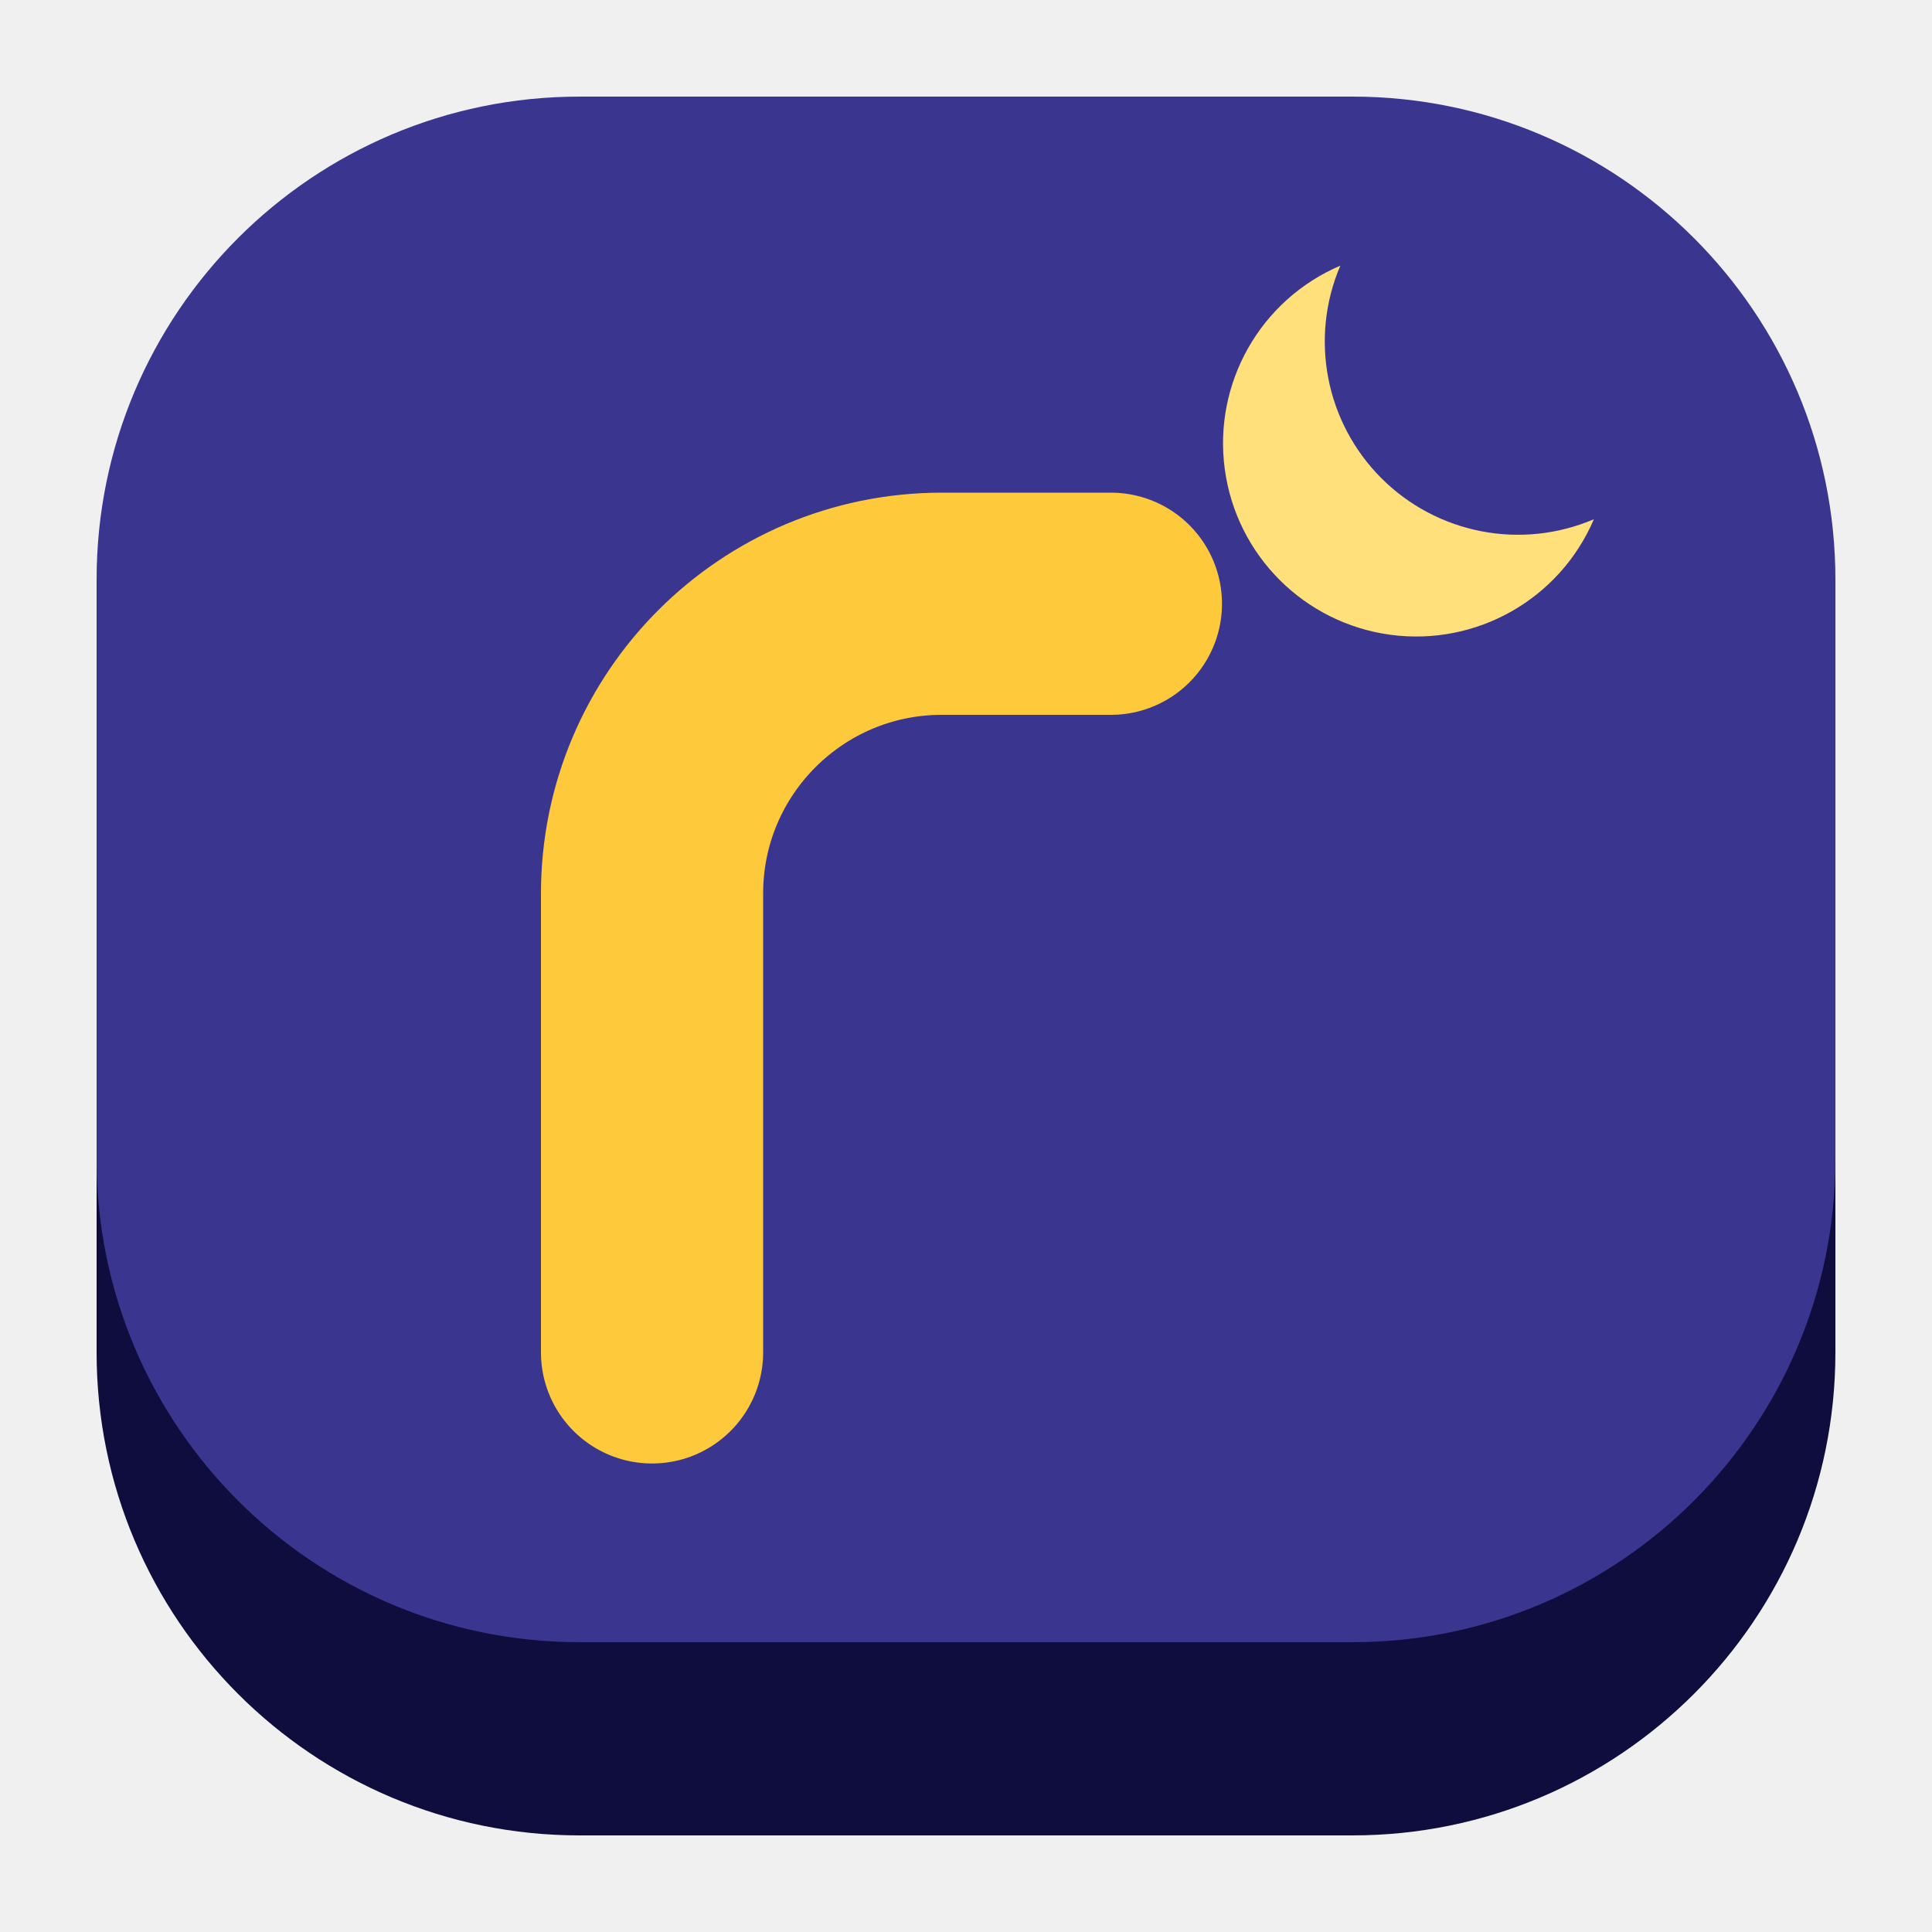
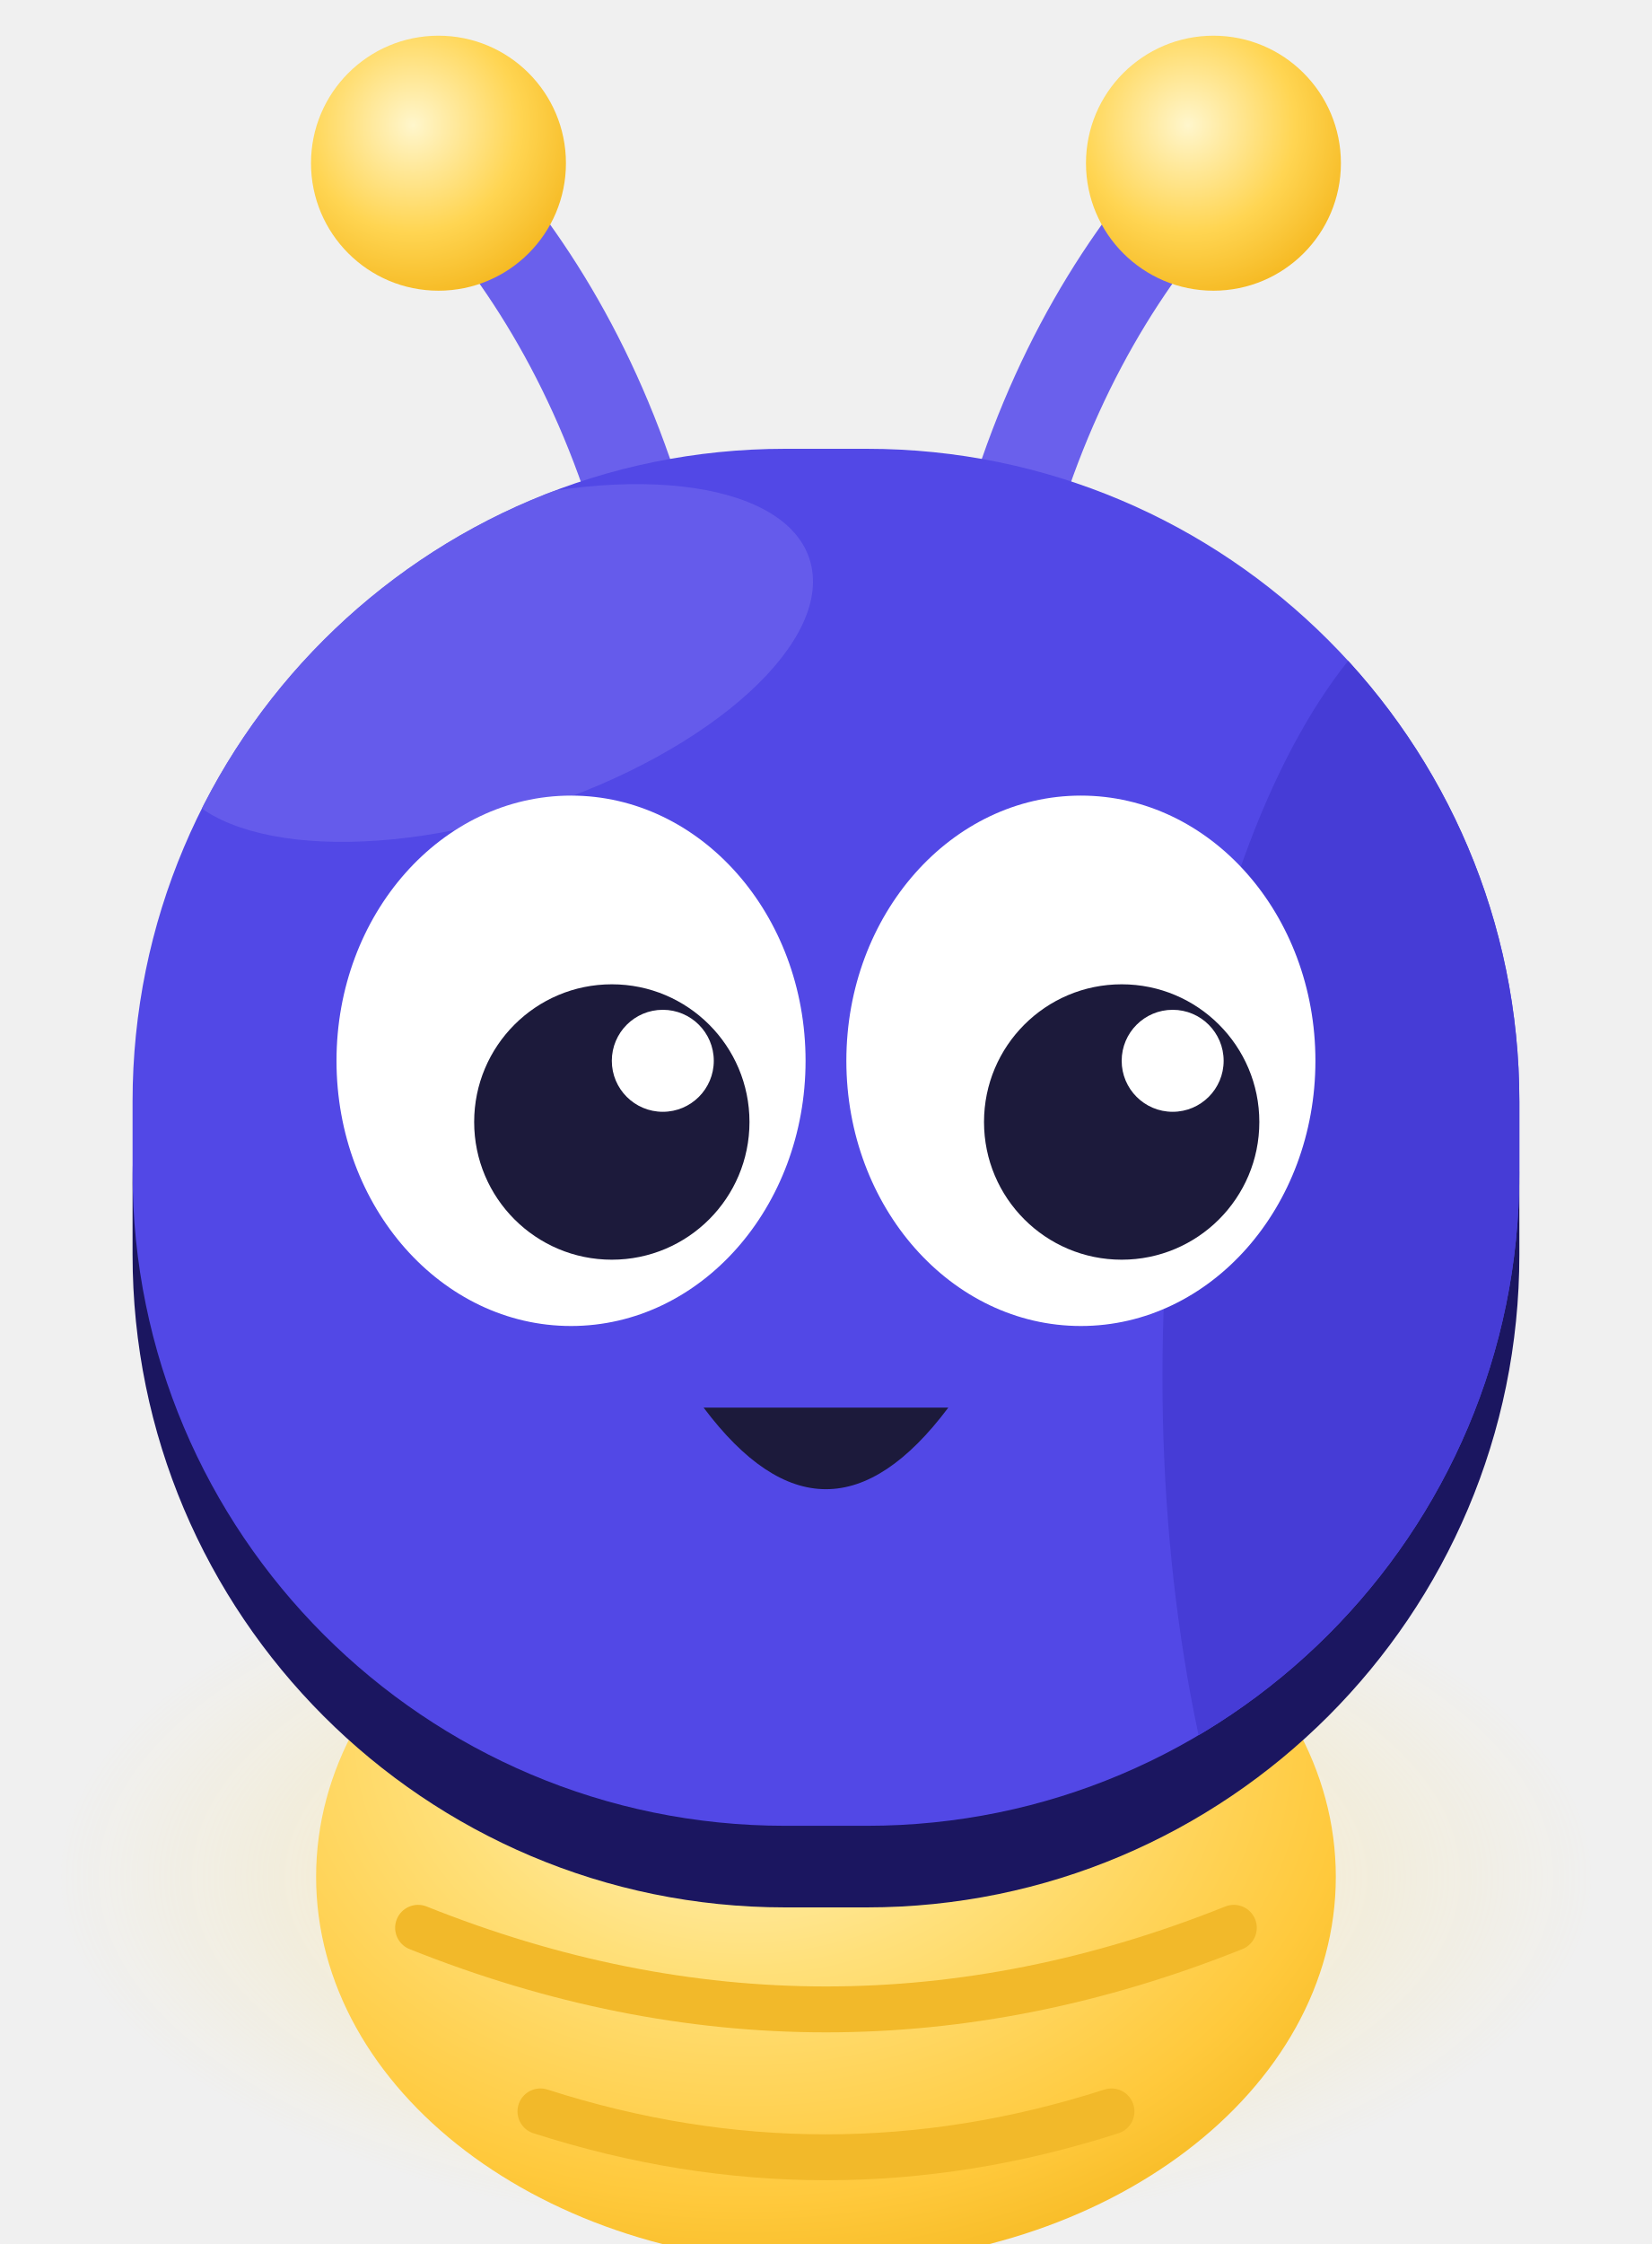
- <svg xmlns="http://www.w3.org/2000/svg" viewBox="0 0 40 40" width="40" height="40">
-   <rect x="2" y="6" width="36" height="32" rx="10" fill="#0F0D3D" />
-   <rect x="2" y="2" width="36" height="32" rx="10" fill="#3A3690" />
-   <path d="M13.5 28V18.5a6 6 0 0 1 6-6H23" fill="none" stroke="#FFC93C" stroke-width="4.6" stroke-linecap="round" stroke-linejoin="round" />
-   <path d="M33 10.75A4 4 0 0 1 27.75 5.5a4 4 0 1 0 5.25 5.25z" fill="#FFE07A" />
+ <svg xmlns="http://www.w3.org/2000/svg" viewBox="94 30 324 440" width="324" height="440">
+   <defs>
+     <radialGradient id="b" cx="0.42" cy="0.32" r="0.75">
+       <stop offset="0" stop-color="#FFF6CC" />
+       <stop offset="0.4" stop-color="#FFE07A" />
+       <stop offset="0.8" stop-color="#FFC93C" />
+       <stop offset="1" stop-color="#F5B820" />
+     </radialGradient>
+     <radialGradient id="t" cx="0.4" cy="0.35" r="0.7">
+       <stop offset="0" stop-color="#FFF6CC" />
+       <stop offset="0.6" stop-color="#FFD552" />
+       <stop offset="1" stop-color="#F5B820" />
+     </radialGradient>
+     <radialGradient id="h" cx="0.5" cy="0.5" r="0.5">
+       <stop offset="0" stop-color="#FFE07A" stop-opacity="0.7" />
+       <stop offset="0.55" stop-color="#FFE07A" stop-opacity="0.25" />
+       <stop offset="1" stop-color="#FFE07A" stop-opacity="0" />
+     </radialGradient>
+     <clipPath id="c">
+       <rect x="120" y="118" width="272" height="270" rx="128" />
+     </clipPath>
+   </defs>
+   <ellipse cx="256" cy="398" rx="150" ry="70" fill="url(#h)" />
+   <ellipse cx="256" cy="398" rx="100" ry="76" fill="url(#b)" />
+   <path d="M176 408 Q256 440 336 408" fill="none" stroke="#F2B92A" stroke-width="9" stroke-linecap="round" />
+   <path d="M200 444 Q256 462 312 444" fill="none" stroke="#F2B92A" stroke-width="9" stroke-linecap="round" />
+   <path d="M222 140 C 214 108, 200 84, 184 66" fill="none" stroke="#6A60EC" stroke-width="18" stroke-linecap="round" />
+   <circle cx="180" cy="62" r="25" fill="url(#t)" />
+   <path d="M290 140 C 298 108, 312 84, 328 66" fill="none" stroke="#6A60EC" stroke-width="18" stroke-linecap="round" />
+   <circle cx="332" cy="62" r="25" fill="url(#t)" />
+   <rect x="120" y="134" width="272" height="270" rx="128" fill="#1B1660" />
+   <rect x="120" y="118" width="272" height="270" rx="128" fill="#5248E6" />
+   <g clip-path="url(#c)">
+     <ellipse cx="392" cy="300" rx="70" ry="160" fill="#463CD6" />
+     <ellipse cx="190" cy="160" rx="66" ry="30" transform="rotate(-18 190 160)" fill="#6A60EC" opacity="0.8" />
+   </g>
+   <ellipse cx="206" cy="238" rx="46" ry="52" fill="#FFFFFF" />
+   <circle cx="214" cy="250" r="27" fill="#1C1A3B" />
+   <circle cx="224" cy="238" r="10" fill="#FFFFFF" />
+   <ellipse cx="306" cy="238" rx="46" ry="52" fill="#FFFFFF" />
+   <circle cx="314" cy="250" r="27" fill="#1C1A3B" />
+   <circle cx="324" cy="238" r="10" fill="#FFFFFF" />
+   <path d="M232 306 Q256 338 280 306 Z" fill="#1C1A3B" />
</svg>
